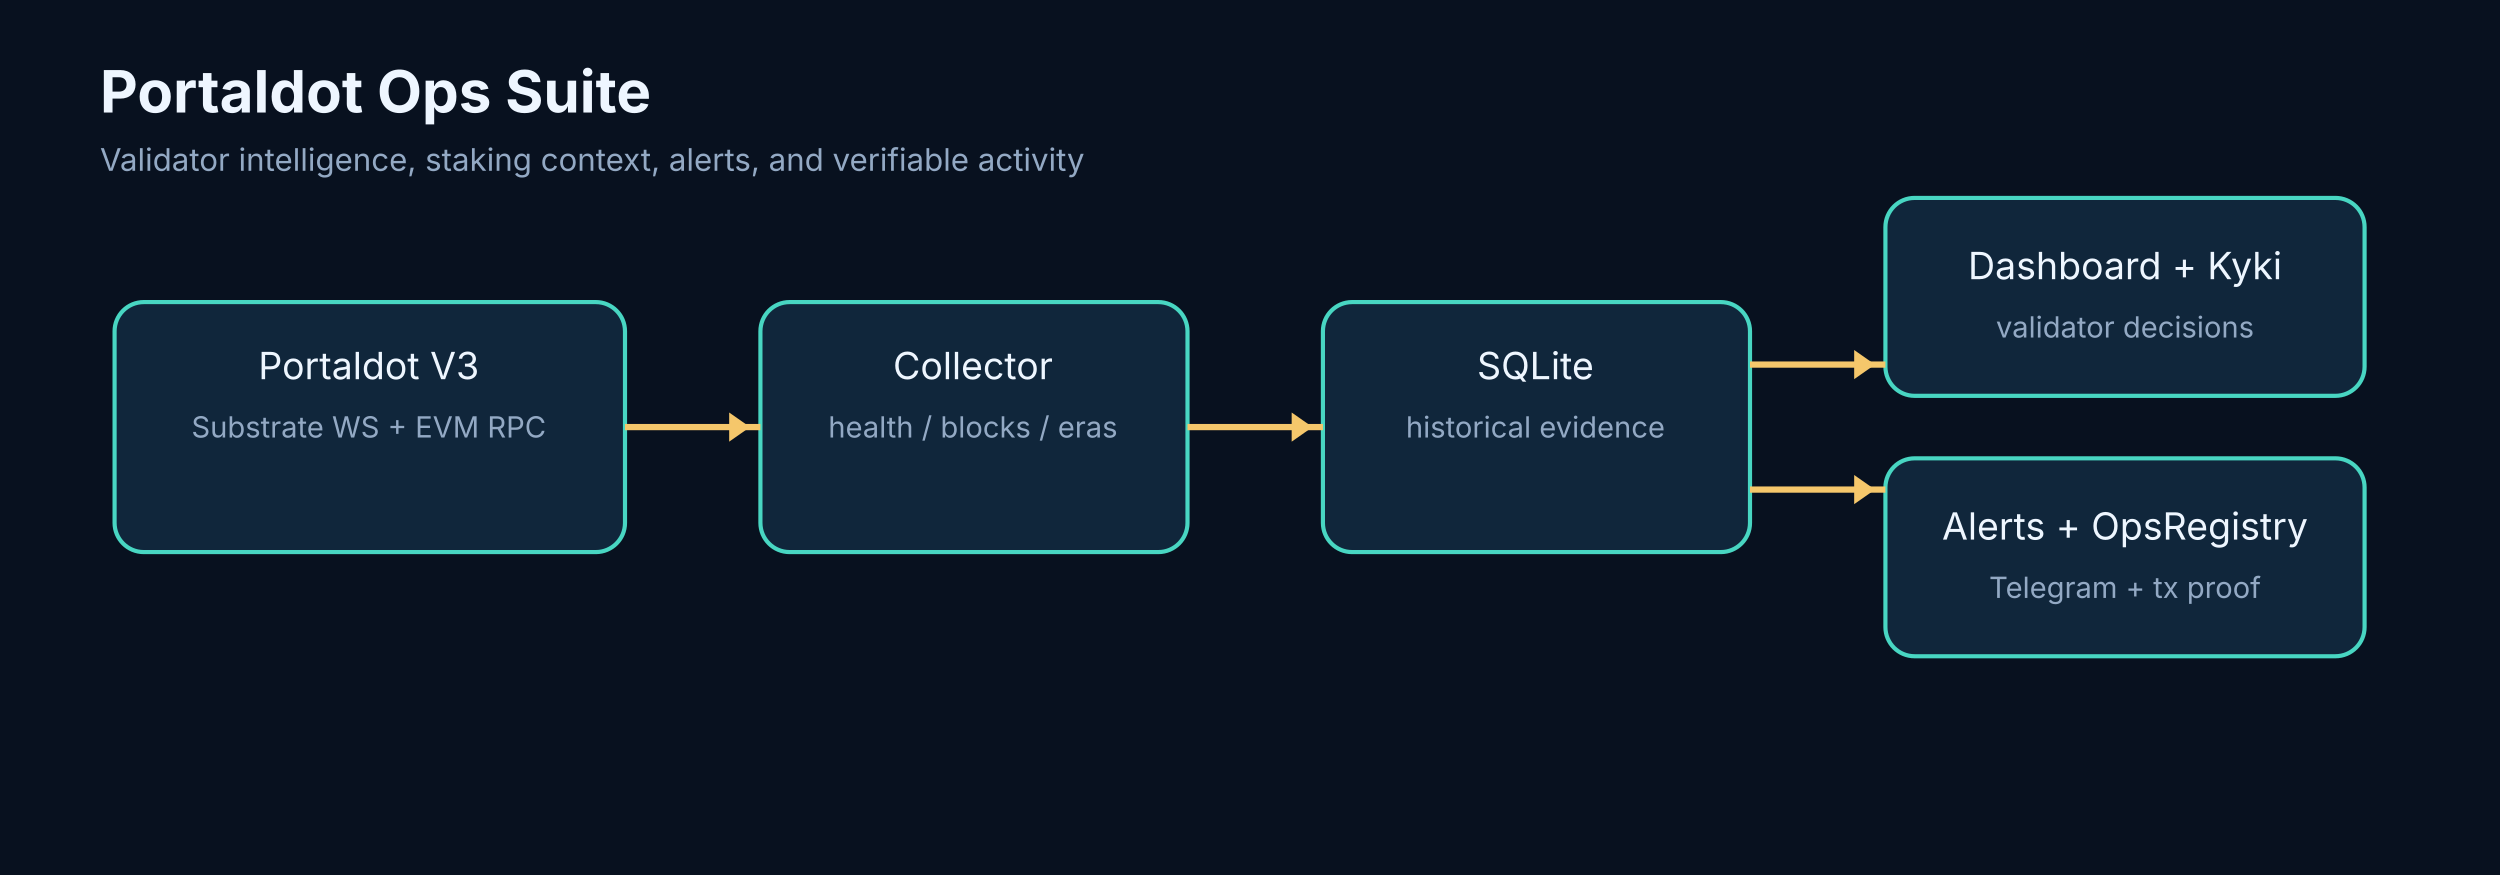
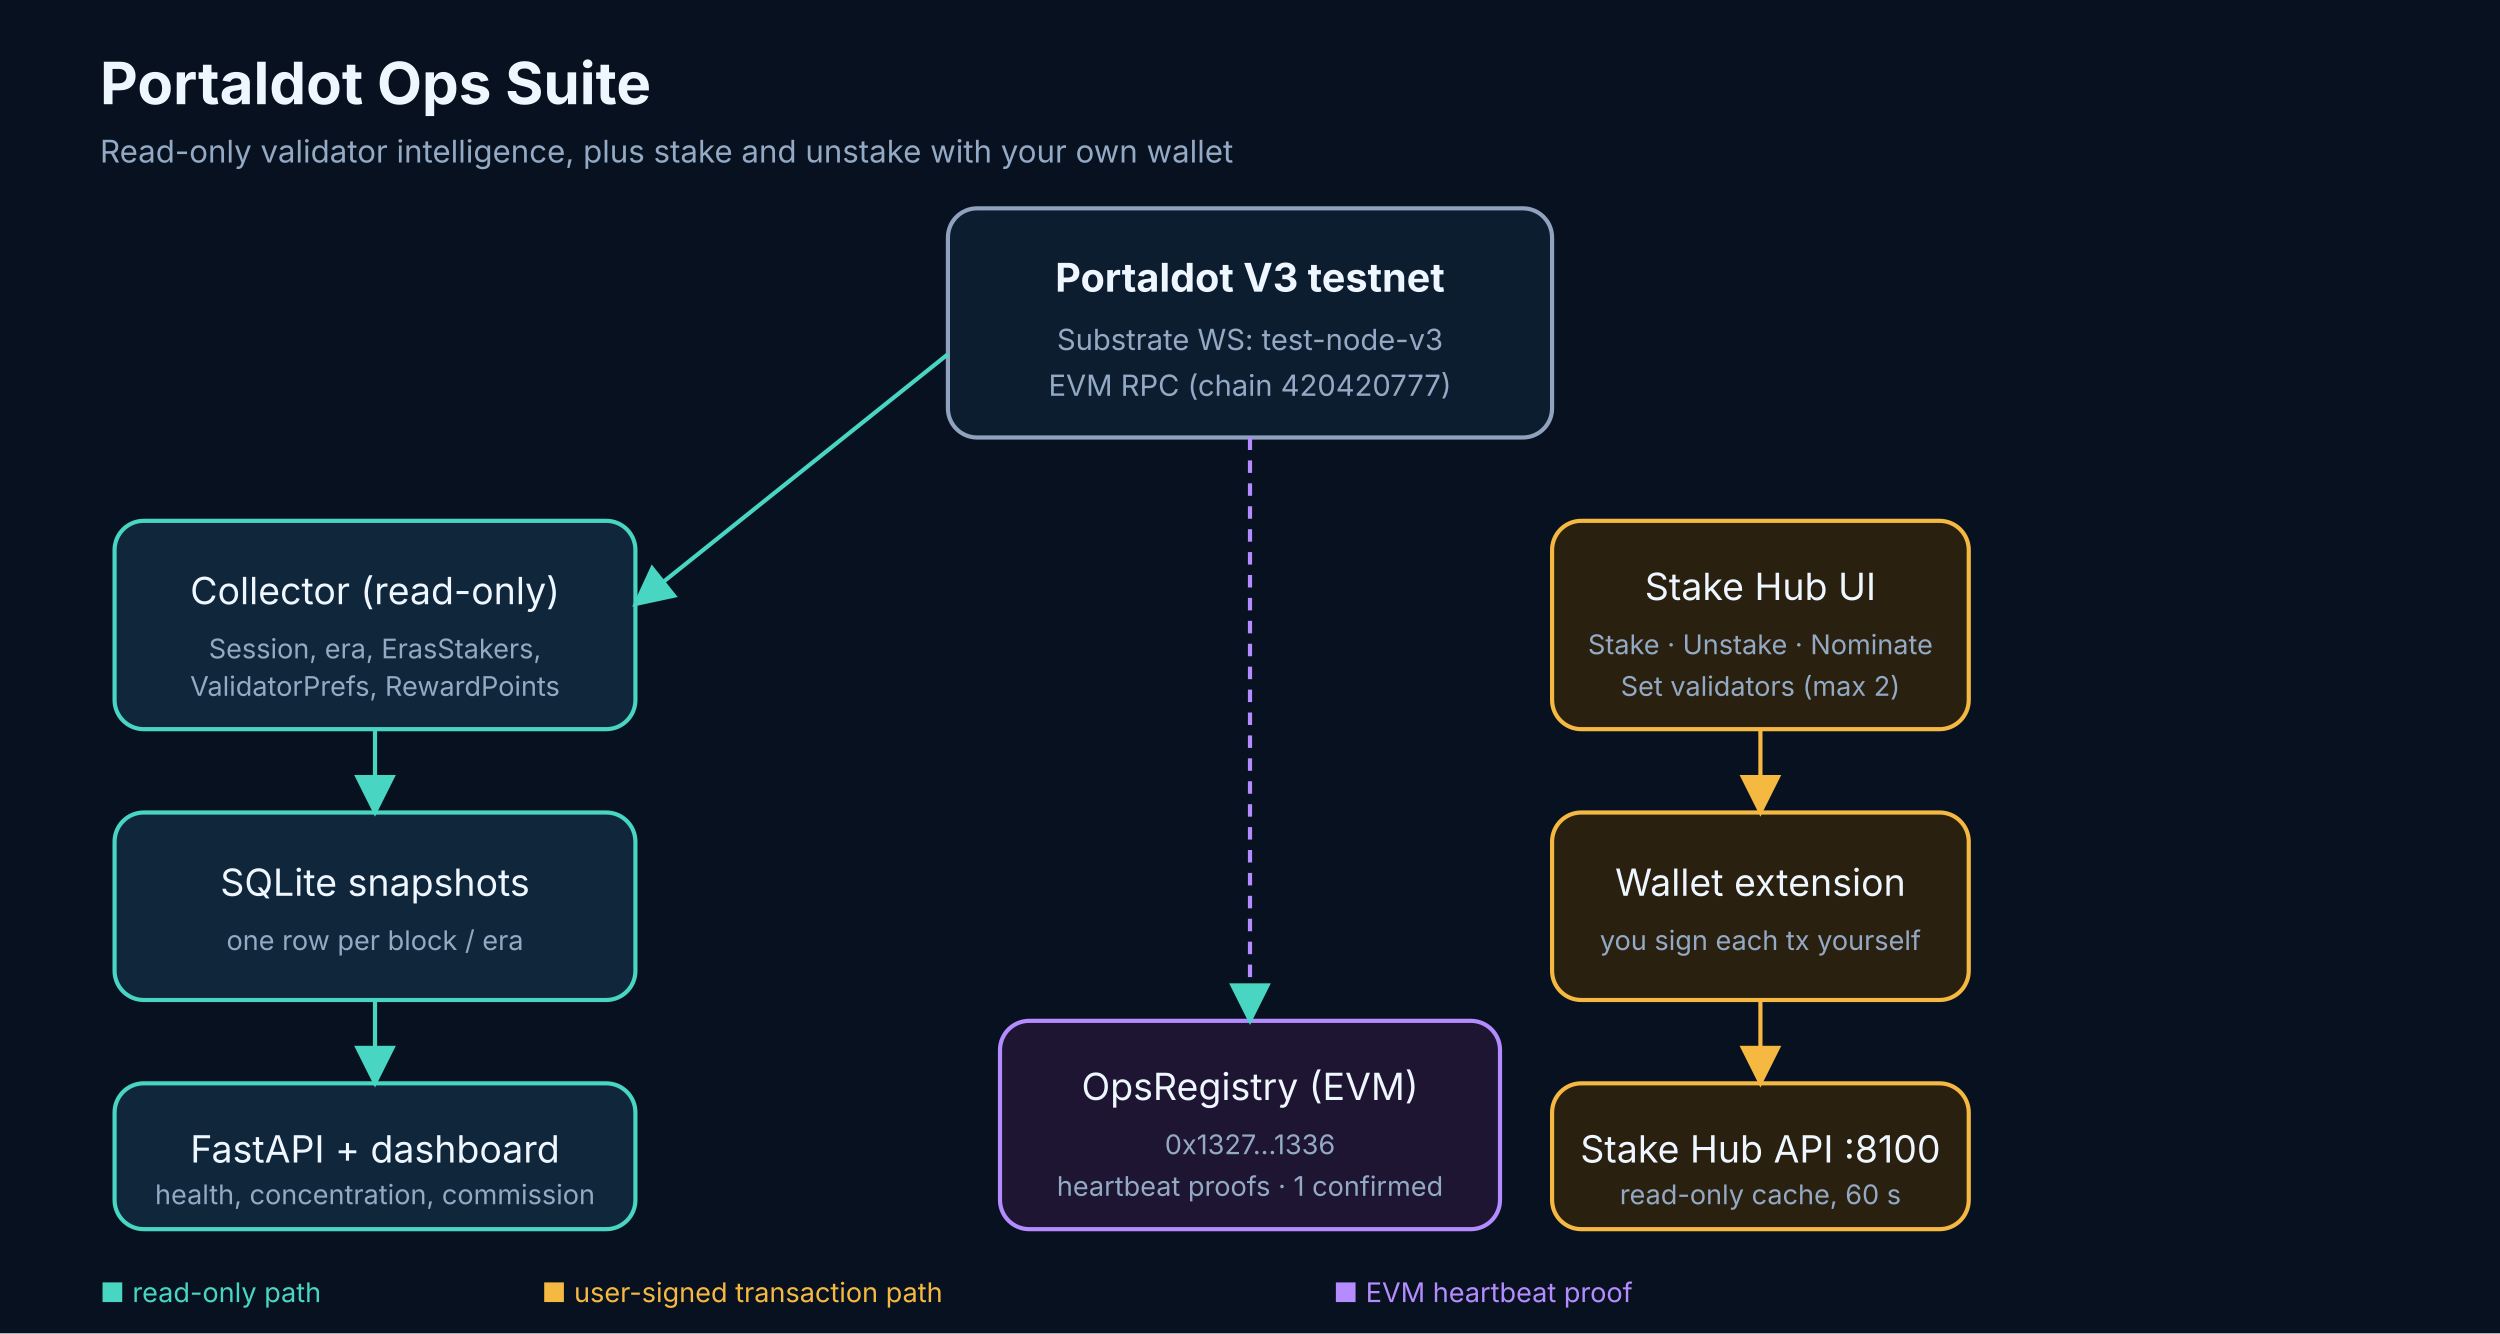
- <svg xmlns="http://www.w3.org/2000/svg" width="1200" height="420" viewBox="0 0 1200 420" role="img" aria-labelledby="title desc">
-   <rect width="1200" height="420" fill="#08111f" />
+ <svg xmlns="http://www.w3.org/2000/svg" width="1200" height="640" viewBox="0 0 1200 640" role="img" aria-labelledby="title desc">
+   <defs>
+     <marker id="a" markerWidth="10" markerHeight="10" refX="9" refY="5" orient="auto">
+       <path d="M0,0 L10,5 L0,10 z" fill="#48d6c2" />
+     </marker>
+     <marker id="w" markerWidth="10" markerHeight="10" refX="9" refY="5" orient="auto">
+       <path d="M0,0 L10,5 L0,10 z" fill="#f5b942" />
+     </marker>
+   </defs>
+   <rect width="1200" height="640" fill="#08111f" />
  <g font-family="Inter,Arial,sans-serif" fill="#eef6ff">
-     <text x="48" y="54" font-size="28" font-weight="700">Portaldot Ops Suite</text>
-     <text x="48" y="82" fill="#93a9c4" font-size="15">Validator intelligence, staking context, alerts, and verifiable activity</text>
+     <text x="48" y="50" font-size="28" font-weight="700">Portaldot Ops Suite</text>
+     <text x="48" y="78" fill="#93a9c4" font-size="15">Read-only validator intelligence, plus stake and unstake with your own wallet</text>
+     <g stroke="#8fa3bf" stroke-width="2" fill="#0d1d30">
+       <rect x="455" y="100" width="290" height="110" rx="14" />
+     </g>
+     <text x="600" y="140" font-size="19" text-anchor="middle" font-weight="700">Portaldot V3 testnet</text>
+     <text x="600" y="168" font-size="14" text-anchor="middle" fill="#93a9c4">Substrate WS: test-node-v3</text>
+     <text x="600" y="190" font-size="14" text-anchor="middle" fill="#93a9c4">EVM RPC (chain 420420777)</text>
    <g stroke="#48d6c2" stroke-width="2" fill="#10263b">
-       <rect x="55" y="145" width="245" height="120" rx="14" />
-       <rect x="365" y="145" width="205" height="120" rx="14" />
-       <rect x="635" y="145" width="205" height="120" rx="14" />
-       <rect x="905" y="95" width="230" height="95" rx="14" />
-       <rect x="905" y="220" width="230" height="95" rx="14" />
+       <rect x="55" y="250" width="250" height="100" rx="14" />
+       <rect x="55" y="390" width="250" height="90" rx="14" />
+       <rect x="55" y="520" width="250" height="70" rx="14" />
    </g>
-     <g font-size="18" text-anchor="middle">
-       <text x="177" y="182">Portaldot V3</text>
-       <text x="177" y="210" fill="#93a9c4" font-size="14">Substrate WS + EVM RPC</text>
-       <text x="467" y="182">Collector</text>
-       <text x="467" y="210" fill="#93a9c4" font-size="14">health / blocks / eras</text>
-       <text x="737" y="182">SQLite</text>
-       <text x="737" y="210" fill="#93a9c4" font-size="14">historical evidence</text>
-       <text x="1020" y="134">Dashboard + Kyki</text>
-       <text x="1020" y="162" fill="#93a9c4" font-size="14">validator decisions</text>
-       <text x="1020" y="259">Alerts + OpsRegistry</text>
-       <text x="1020" y="287" fill="#93a9c4" font-size="14">Telegram + tx proof</text>
+     <text x="180" y="290" font-size="18" text-anchor="middle">Collector (read-only)</text>
+     <text x="180" y="316" font-size="13" text-anchor="middle" fill="#93a9c4">Session, era, ErasStakers,</text>
+     <text x="180" y="334" font-size="13" text-anchor="middle" fill="#93a9c4">ValidatorPrefs, RewardPoints</text>
+     <text x="180" y="430" font-size="18" text-anchor="middle">SQLite snapshots</text>
+     <text x="180" y="456" font-size="13" text-anchor="middle" fill="#93a9c4">one row per block / era</text>
+     <text x="180" y="558" font-size="18" text-anchor="middle">FastAPI + dashboard</text>
+     <text x="180" y="578" font-size="13" text-anchor="middle" fill="#93a9c4">health, concentration, commission</text>
+     <g stroke="#f5b942" stroke-width="2" fill="#2a2010">
+       <rect x="745" y="250" width="200" height="100" rx="14" />
+       <rect x="745" y="390" width="200" height="90" rx="14" />
+       <rect x="745" y="520" width="200" height="70" rx="14" />
    </g>
-     <g stroke="#f5c76b" stroke-width="3" fill="none">
-       <path d="M300 205h65" />
-       <path d="M570 205h65" />
-       <path d="M840 175h65" />
-       <path d="M840 235h65" />
+     <text x="845" y="288" font-size="18" text-anchor="middle">Stake Hub UI</text>
+     <text x="845" y="314" font-size="13" text-anchor="middle" fill="#93a9c4">Stake · Unstake · Nominate</text>
+     <text x="845" y="334" font-size="13" text-anchor="middle" fill="#93a9c4">Set validators (max 2)</text>
+     <text x="845" y="430" font-size="18" text-anchor="middle">Wallet extension</text>
+     <text x="845" y="456" font-size="13" text-anchor="middle" fill="#93a9c4">you sign each tx yourself</text>
+     <text x="845" y="558" font-size="18" text-anchor="middle">Stake Hub API :8100</text>
+     <text x="845" y="578" font-size="13" text-anchor="middle" fill="#93a9c4">read-only cache, 60 s</text>
+     <g stroke="#b48cff" stroke-width="2" fill="#1d1532">
+       <rect x="480" y="490" width="240" height="100" rx="14" />
    </g>
-     <g fill="#f5c76b">
-       <path d="m360 205-10-7v14z" />
-       <path d="m630 205-10-7v14z" />
-       <path d="m900 175-10-7v14z" />
-       <path d="m900 235-10-7v14z" />
-     </g>
+     <text x="600" y="528" font-size="18" text-anchor="middle">OpsRegistry (EVM)</text>
+     <text x="600" y="554" font-size="13" text-anchor="middle" fill="#93a9c4">0x1327…1336</text>
+     <text x="600" y="574" font-size="13" text-anchor="middle" fill="#93a9c4">heartbeat proofs · 1 confirmed</text>
+     <path d="M455 170 L305 290" stroke="#48d6c2" stroke-width="2" fill="none" marker-end="url(#a)" />
+     <path d="M180 350 L180 390" stroke="#48d6c2" stroke-width="2" fill="none" marker-end="url(#a)" />
+     <path d="M180 480 L180 520" stroke="#48d6c2" stroke-width="2" fill="none" marker-end="url(#a)" />
+     <path d="M600 210 L600 490" stroke="#b48cff" stroke-width="2" fill="none" stroke-dasharray="6 5" marker-end="url(#a)" />
+     <path d="M845 350 L845 390" stroke="#f5b942" stroke-width="2" fill="none" marker-end="url(#w)" />
+     <path d="M845 480 L845 520" stroke="#f5b942" stroke-width="2" fill="none" marker-end="url(#w)" />
+     <text x="48" y="625" font-size="13" fill="#48d6c2">■ read-only path</text>
+     <text x="260" y="625" font-size="13" fill="#f5b942">■ user-signed transaction path</text>
+     <text x="640" y="625" font-size="13" fill="#b48cff">■ EVM heartbeat proof</text>
  </g>
</svg>
